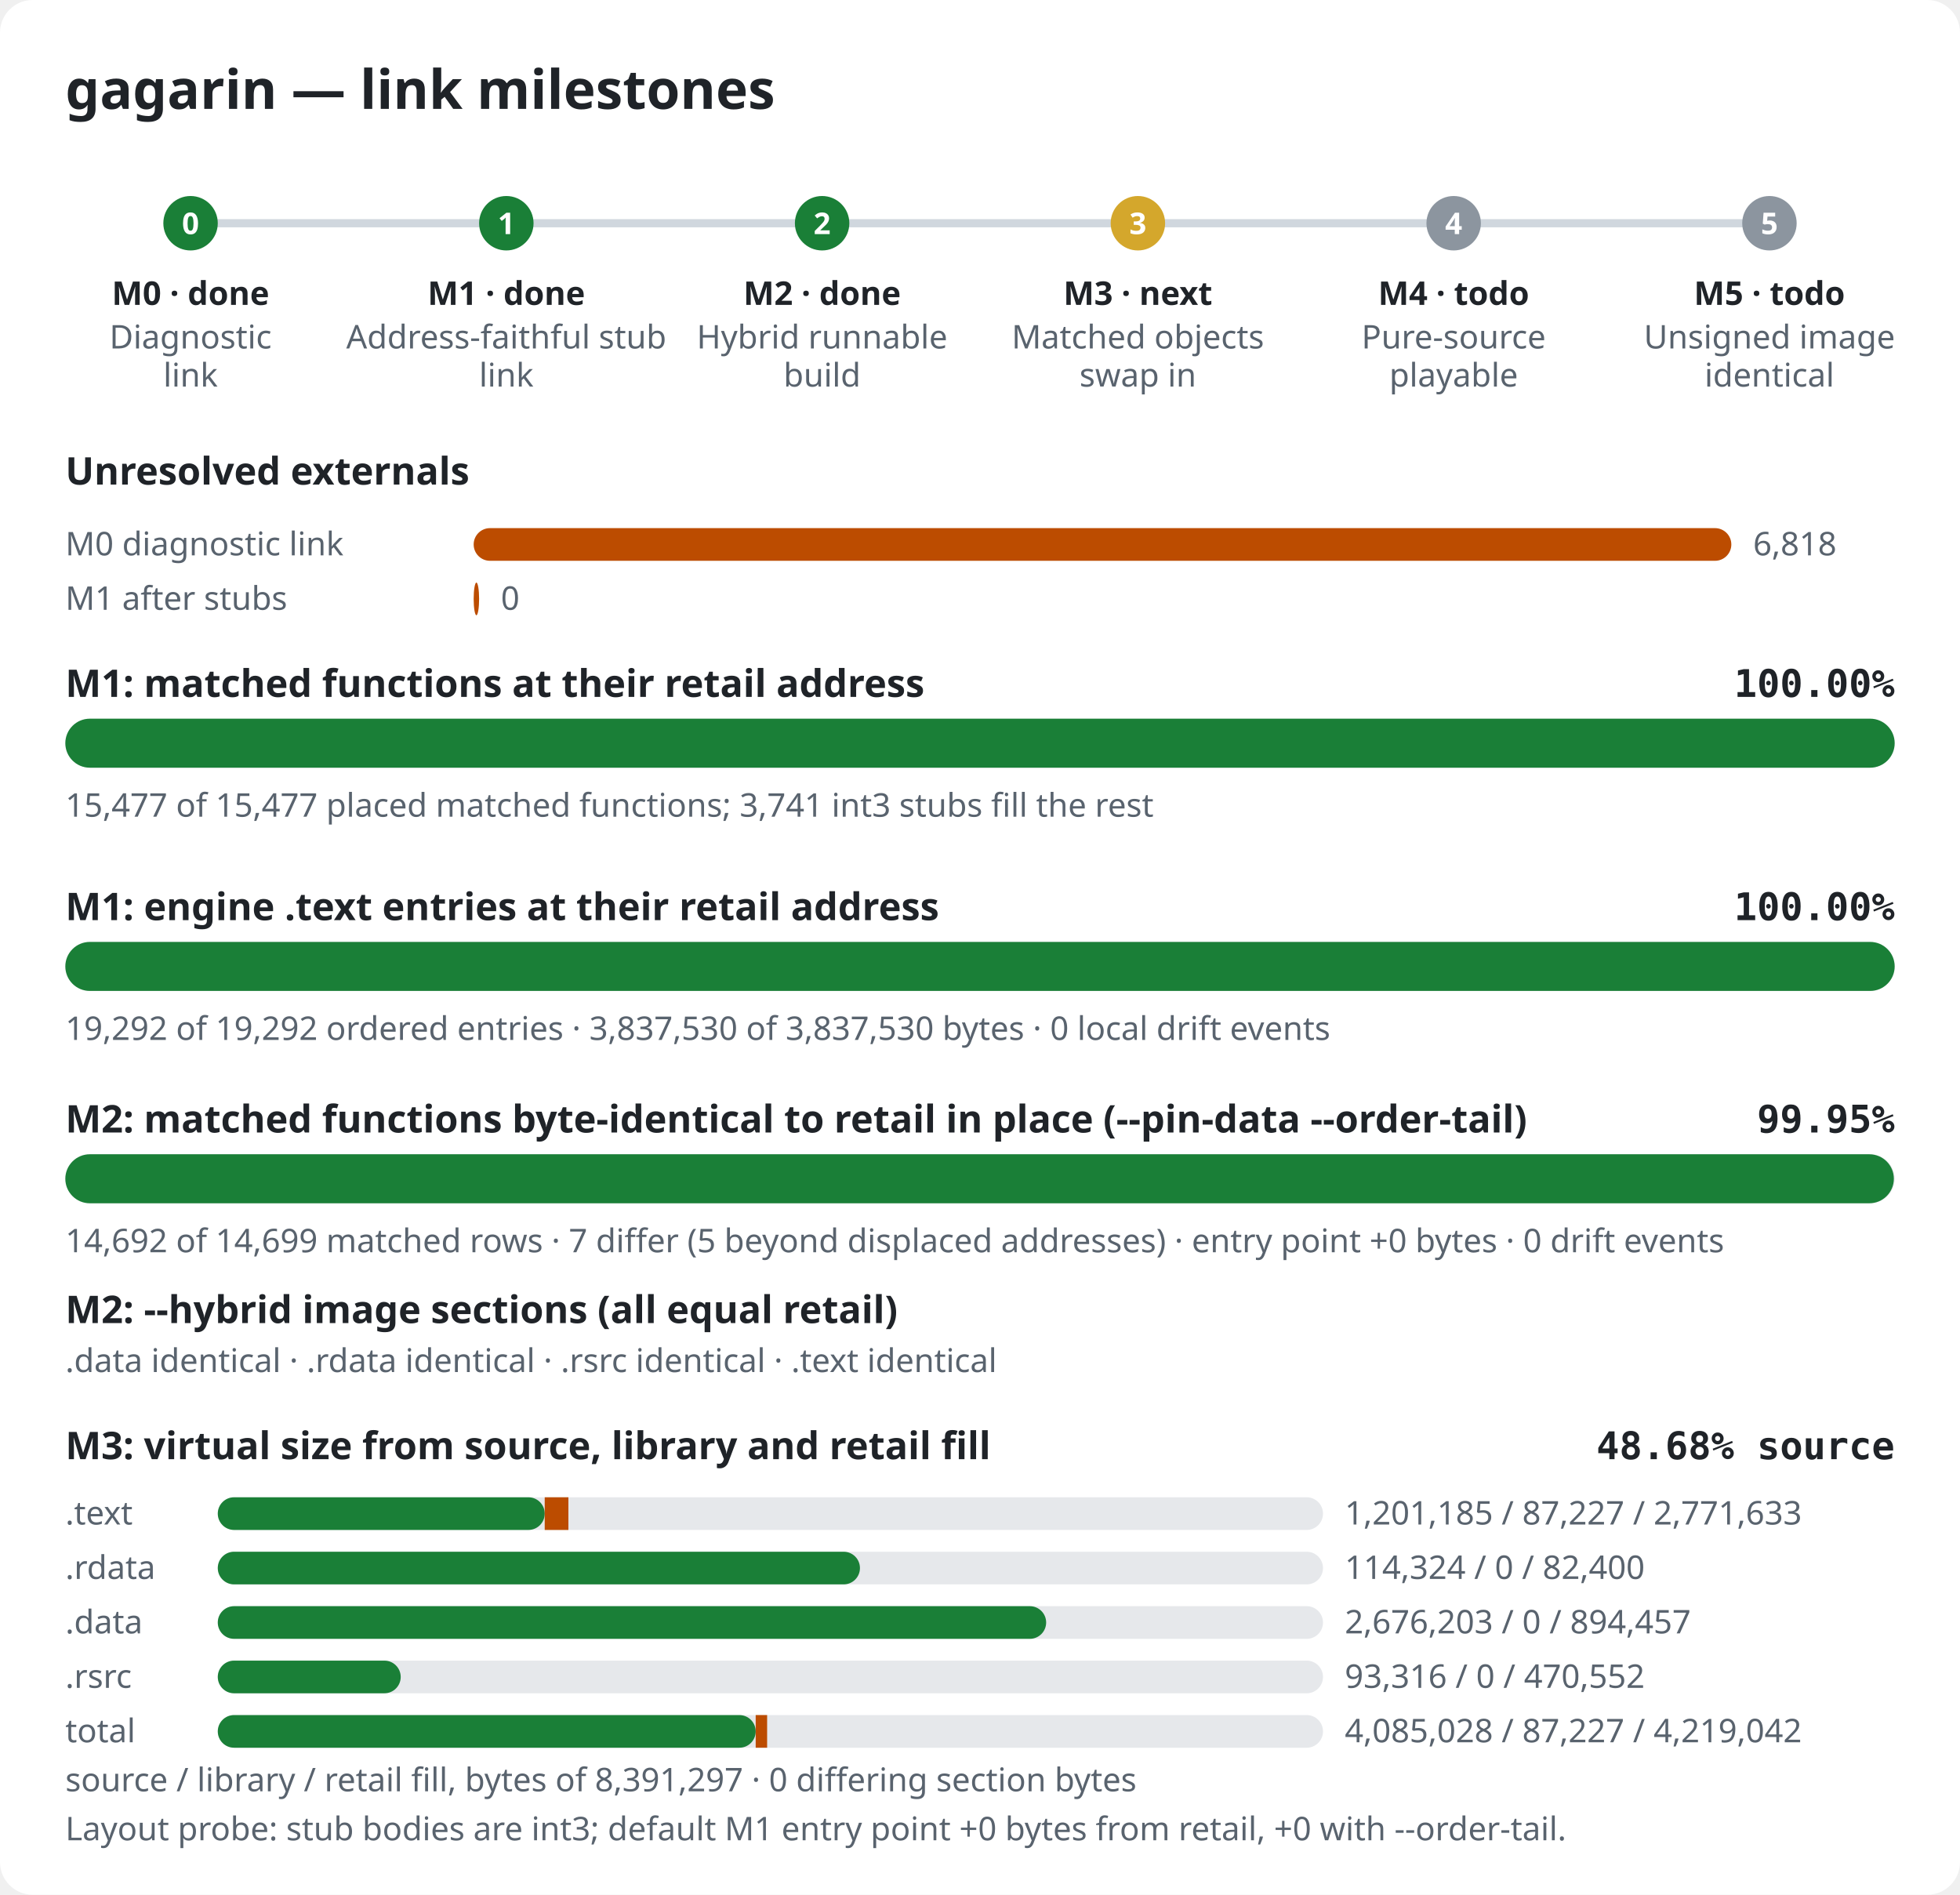
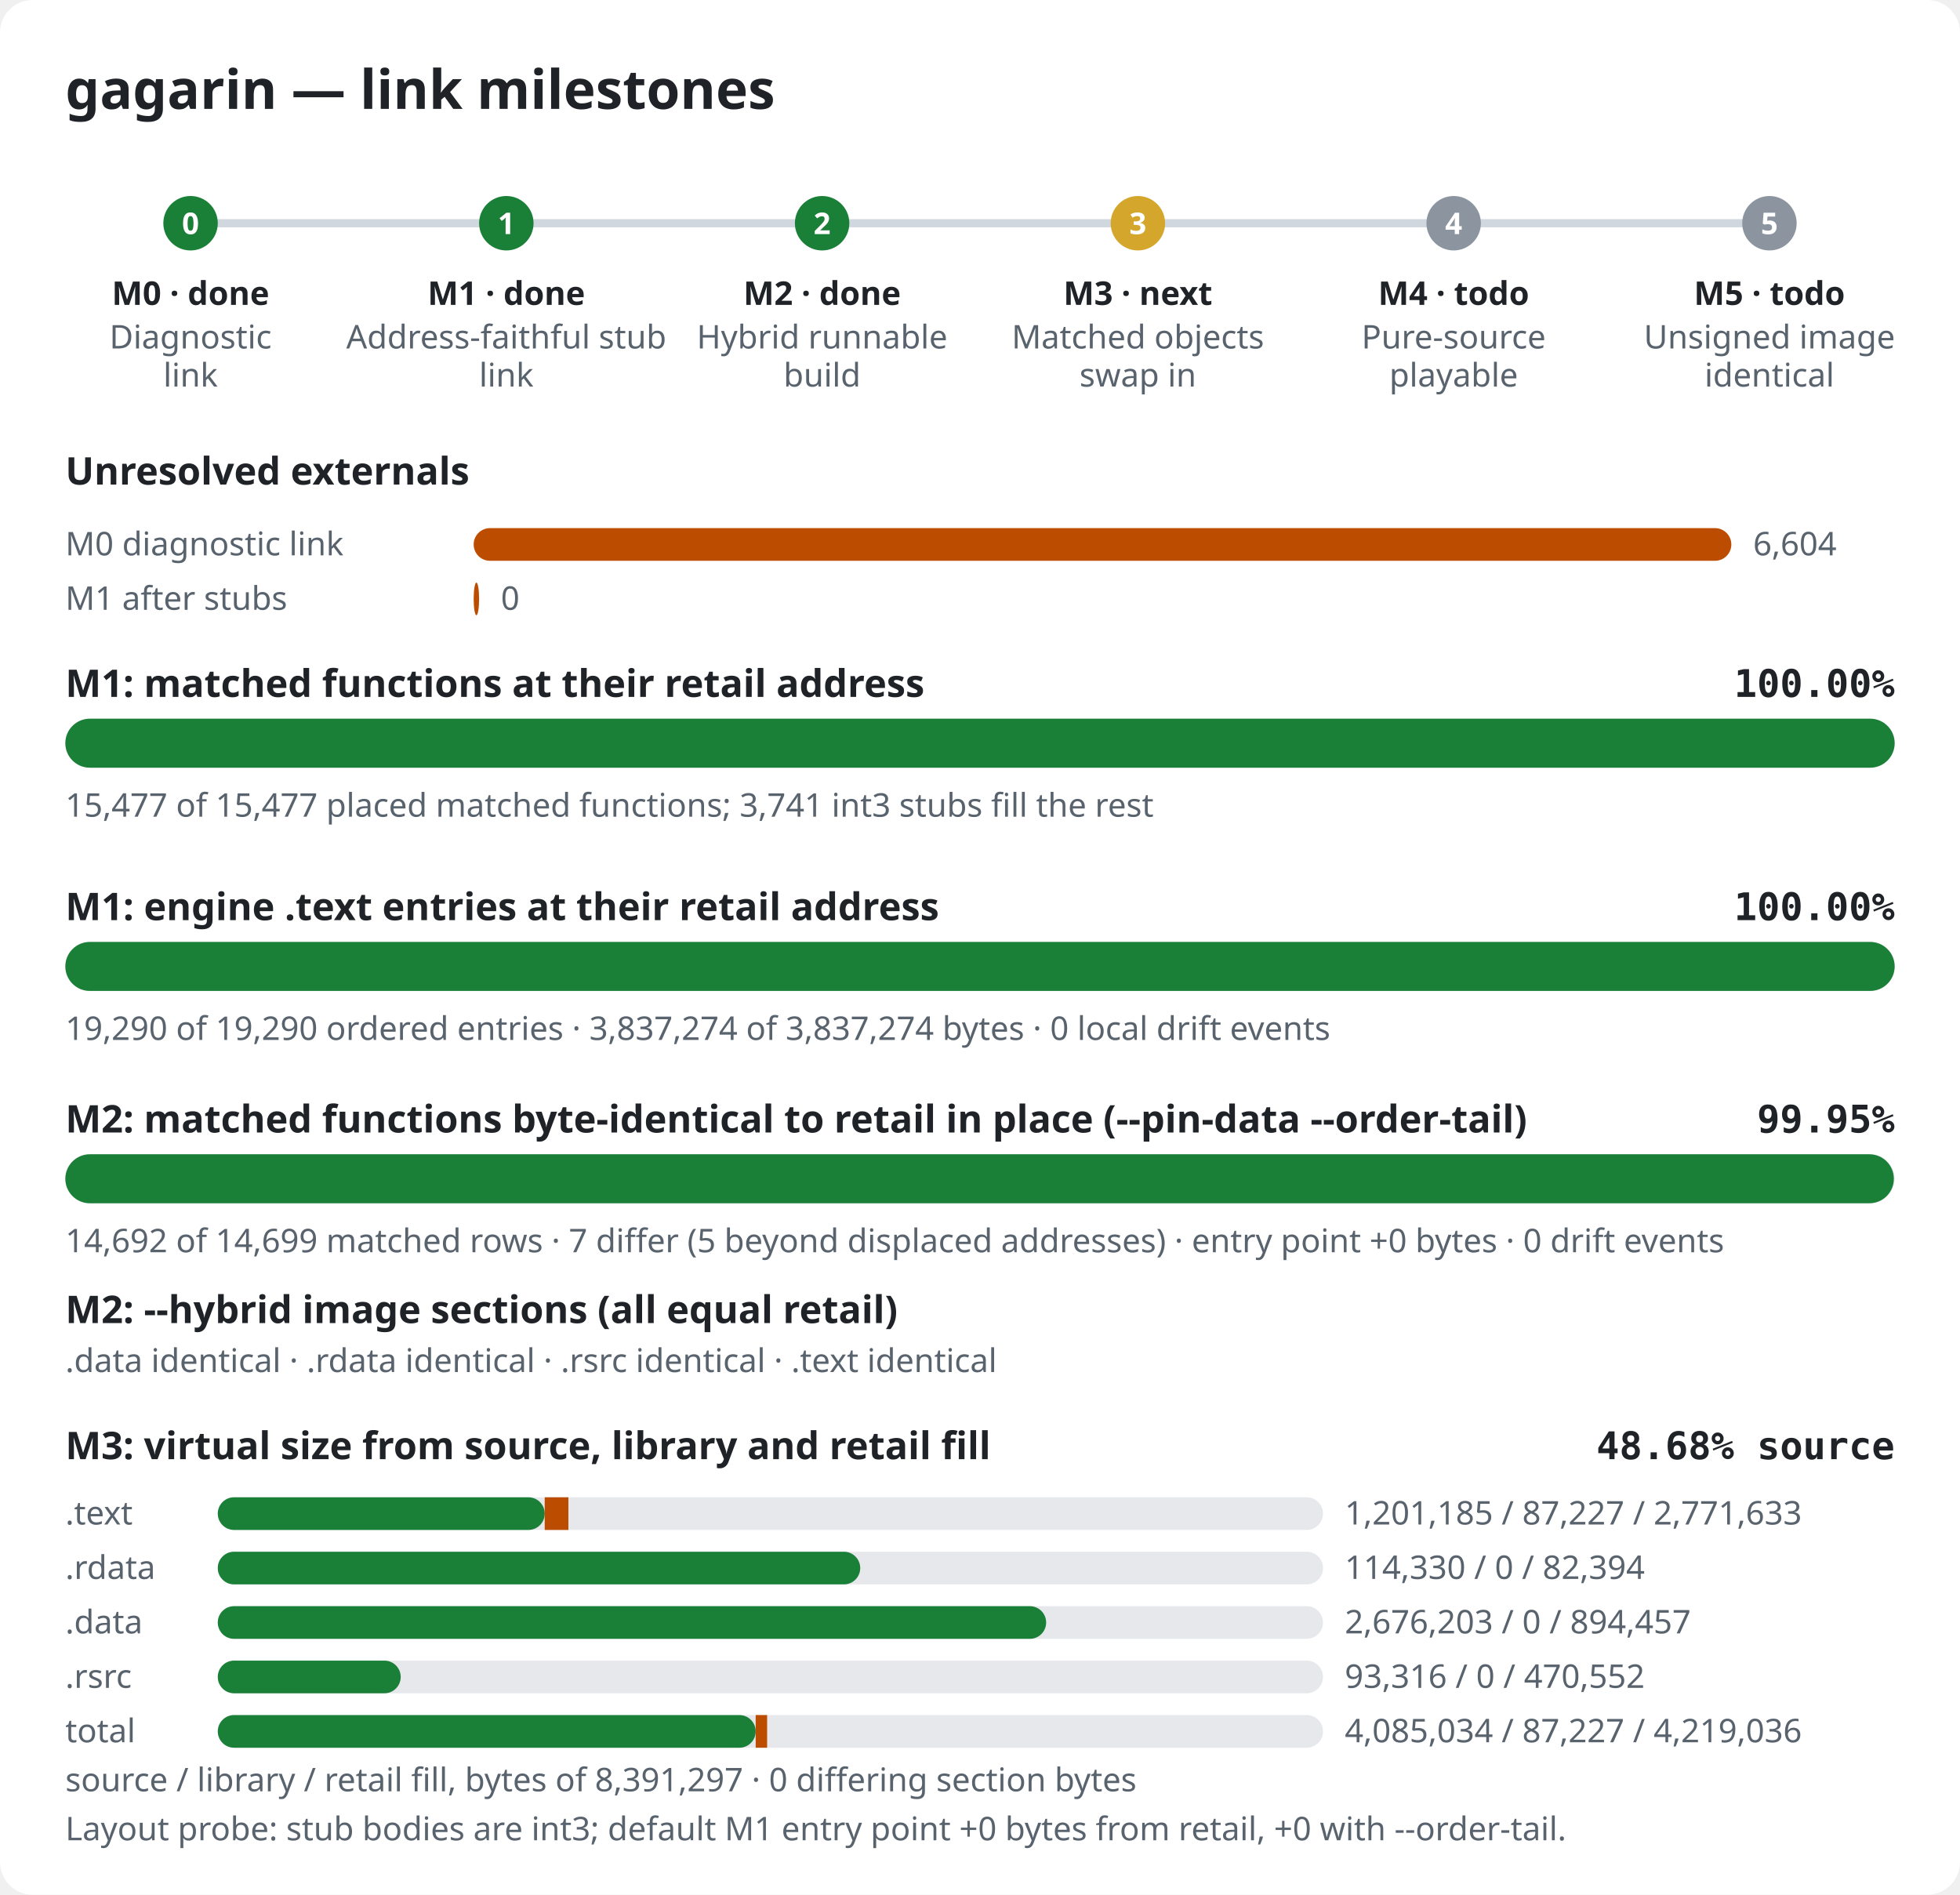
<svg xmlns="http://www.w3.org/2000/svg" width="720" height="696" viewBox="0 0 720 696" role="img" aria-label="gagarin link milestones">
  <style>.bg{fill:#ffffff}.title{font:600 20px sans-serif;fill:#1f2328}.label{font:600 14px sans-serif;fill:#1f2328}.pct{font:600 14px monospace;fill:#1f2328}.note{font:12px sans-serif;fill:#59636e}.mlabel{font:600 12px sans-serif;fill:#1f2328}.mid{font:600 11px sans-serif;fill:#ffffff}.track{fill:#e6e8eb}.rail{stroke:#d0d7de;stroke-width:3}.done,.m-done{fill:#1a7f37}.m-next{fill:#d4a72c}.m-todo{fill:#8c959f}.warn{fill:#bc4c00}@media (prefers-color-scheme: dark){.bg{fill:#0d1117}.title,.label,.pct,.mlabel{fill:#e6edf3}.note{fill:#9198a1}.track{fill:#262c36}.rail{stroke:#3d444d}.done,.m-done{fill:#3fb950}.m-next{fill:#d29922}.m-todo{fill:#656c76}.warn{fill:#db6d28}}</style>
  <rect width="720" height="696" rx="12" class="bg" />
  <text x="24" y="40" class="title">gagarin — link milestones</text>
  <line x1="70" y1="82" x2="650" y2="82" class="rail" />
  <circle cx="70.0" cy="82" r="10" class="m-done" />
  <text x="70.0" y="86" class="mid" text-anchor="middle">0</text>
  <text x="70.0" y="112" class="mlabel" text-anchor="middle">M0 · done</text>
  <text x="70.0" y="128" class="note" text-anchor="middle">Diagnostic</text>
  <text x="70.0" y="142" class="note" text-anchor="middle">link</text>
  <circle cx="186.0" cy="82" r="10" class="m-done" />
  <text x="186.0" y="86" class="mid" text-anchor="middle">1</text>
  <text x="186.0" y="112" class="mlabel" text-anchor="middle">M1 · done</text>
  <text x="186.0" y="128" class="note" text-anchor="middle">Address-faithful stub</text>
  <text x="186.0" y="142" class="note" text-anchor="middle">link</text>
  <circle cx="302.0" cy="82" r="10" class="m-done" />
  <text x="302.0" y="86" class="mid" text-anchor="middle">2</text>
  <text x="302.0" y="112" class="mlabel" text-anchor="middle">M2 · done</text>
  <text x="302.0" y="128" class="note" text-anchor="middle">Hybrid runnable</text>
  <text x="302.0" y="142" class="note" text-anchor="middle">build</text>
  <circle cx="418.0" cy="82" r="10" class="m-next" />
  <text x="418.0" y="86" class="mid" text-anchor="middle">3</text>
  <text x="418.0" y="112" class="mlabel" text-anchor="middle">M3 · next</text>
  <text x="418.0" y="128" class="note" text-anchor="middle">Matched objects</text>
  <text x="418.0" y="142" class="note" text-anchor="middle">swap in</text>
  <circle cx="534.0" cy="82" r="10" class="m-todo" />
  <text x="534.0" y="86" class="mid" text-anchor="middle">4</text>
  <text x="534.0" y="112" class="mlabel" text-anchor="middle">M4 · todo</text>
  <text x="534.0" y="128" class="note" text-anchor="middle">Pure-source</text>
  <text x="534.0" y="142" class="note" text-anchor="middle">playable</text>
  <circle cx="650.0" cy="82" r="10" class="m-todo" />
  <text x="650.0" y="86" class="mid" text-anchor="middle">5</text>
  <text x="650.0" y="112" class="mlabel" text-anchor="middle">M5 · todo</text>
  <text x="650.0" y="128" class="note" text-anchor="middle">Unsigned image</text>
  <text x="650.0" y="142" class="note" text-anchor="middle">identical</text>
  <text x="24" y="178" class="label">Unresolved externals</text>
  <text x="24" y="204" class="note">M0 diagnostic link</text>
  <rect x="174" y="194" width="462.0" height="12" rx="6" class="warn" />
-   <text x="644.0" y="204" class="note">6,818</text>
+   <text x="644.0" y="204" class="note">6,604</text>
  <text x="24" y="224" class="note">M1 after stubs</text>
  <rect x="174" y="214" width="2.0" height="12" rx="6" class="warn" />
  <text x="184.0" y="224" class="note">0</text>
  <text x="24" y="256" class="label">M1: matched functions at their retail address</text>
  <text x="696" y="256" class="pct" text-anchor="end">100.00%</text>
  <rect x="24" y="264" width="672" height="18" rx="9" class="track" />
  <rect x="24" y="264" width="672.0" height="18" rx="9" class="done" />
  <text x="24" y="300" class="note">15,477 of 15,477 placed matched functions; 3,741 int3 stubs fill the rest</text>
  <text x="24" y="338" class="label">M1: engine .text entries at their retail address</text>
  <text x="696" y="338" class="pct" text-anchor="end">100.00%</text>
  <rect x="24" y="346" width="672" height="18" rx="9" class="track" />
  <rect x="24" y="346" width="672.0" height="18" rx="9" class="done" />
-   <text x="24" y="382" class="note">19,292 of 19,292 ordered entries · 3,837,530 of 3,837,530 bytes · 0 local drift events</text>
+   <text x="24" y="382" class="note">19,290 of 19,290 ordered entries · 3,837,274 of 3,837,274 bytes · 0 local drift events</text>
  <text x="24" y="416" class="label">M2: matched functions byte-identical to retail in place (--pin-data --order-tail)</text>
  <text x="696" y="416" class="pct" text-anchor="end">99.95%</text>
  <rect x="24" y="424" width="672" height="18" rx="9" class="track" />
  <rect x="24" y="424" width="671.7" height="18" rx="9" class="done" />
  <text x="24" y="460" class="note">14,692 of 14,699 matched rows · 7 differ (5 beyond displaced addresses) · entry point +0 bytes · 0 drift events</text>
  <text x="24" y="486" class="label">M2: --hybrid image sections (all equal retail)</text>
  <text x="24" y="504" class="note">.data identical · .rdata identical · .rsrc identical · .text identical</text>
  <text x="24" y="536" class="label">M3: virtual size from source, library and retail fill</text>
  <text x="696" y="536" class="pct" text-anchor="end">48.68% source</text>
  <text x="24" y="560" class="note">.text</text>
  <rect x="80" y="550" width="406" height="12" rx="6" class="track" />
  <rect x="80" y="550" width="120.1" height="12" rx="6" class="done" />
  <rect x="200.1" y="550" width="8.7" height="12" class="warn" />
  <text x="494" y="560" class="note">1,201,185 / 87,227 / 2,771,633</text>
  <text x="24" y="580" class="note">.rdata</text>
  <rect x="80" y="570" width="406" height="12" rx="6" class="track" />
-   <rect x="80" y="570" width="235.9" height="12" rx="6" class="done" />
-   <rect x="315.9" y="570" width="0.0" height="12" class="warn" />
-   <text x="494" y="580" class="note">114,324 / 0 / 82,400</text>
+   <rect x="80" y="570" width="236.0" height="12" rx="6" class="done" />
+   <rect x="316.0" y="570" width="0.0" height="12" class="warn" />
+   <text x="494" y="580" class="note">114,330 / 0 / 82,394</text>
  <text x="24" y="600" class="note">.data</text>
  <rect x="80" y="590" width="406" height="12" rx="6" class="track" />
  <rect x="80" y="590" width="304.3" height="12" rx="6" class="done" />
  <rect x="384.3" y="590" width="0.0" height="12" class="warn" />
  <text x="494" y="600" class="note">2,676,203 / 0 / 894,457</text>
  <text x="24" y="620" class="note">.rsrc</text>
  <rect x="80" y="610" width="406" height="12" rx="6" class="track" />
  <rect x="80" y="610" width="67.2" height="12" rx="6" class="done" />
  <rect x="147.2" y="610" width="0.0" height="12" class="warn" />
  <text x="494" y="620" class="note">93,316 / 0 / 470,552</text>
  <text x="24" y="640" class="note">total</text>
  <rect x="80" y="630" width="406" height="12" rx="6" class="track" />
  <rect x="80" y="630" width="197.6" height="12" rx="6" class="done" />
  <rect x="277.6" y="630" width="4.2" height="12" class="warn" />
-   <text x="494" y="640" class="note">4,085,028 / 87,227 / 4,219,042</text>
+   <text x="494" y="640" class="note">4,085,034 / 87,227 / 4,219,036</text>
  <text x="24" y="658" class="note">source / library / retail fill, bytes of 8,391,297 · 0 differing section bytes</text>
  <text x="24" y="676" class="note">Layout probe: stub bodies are int3; default M1 entry point +0 bytes from retail, +0 with --order-tail.</text>
</svg>
